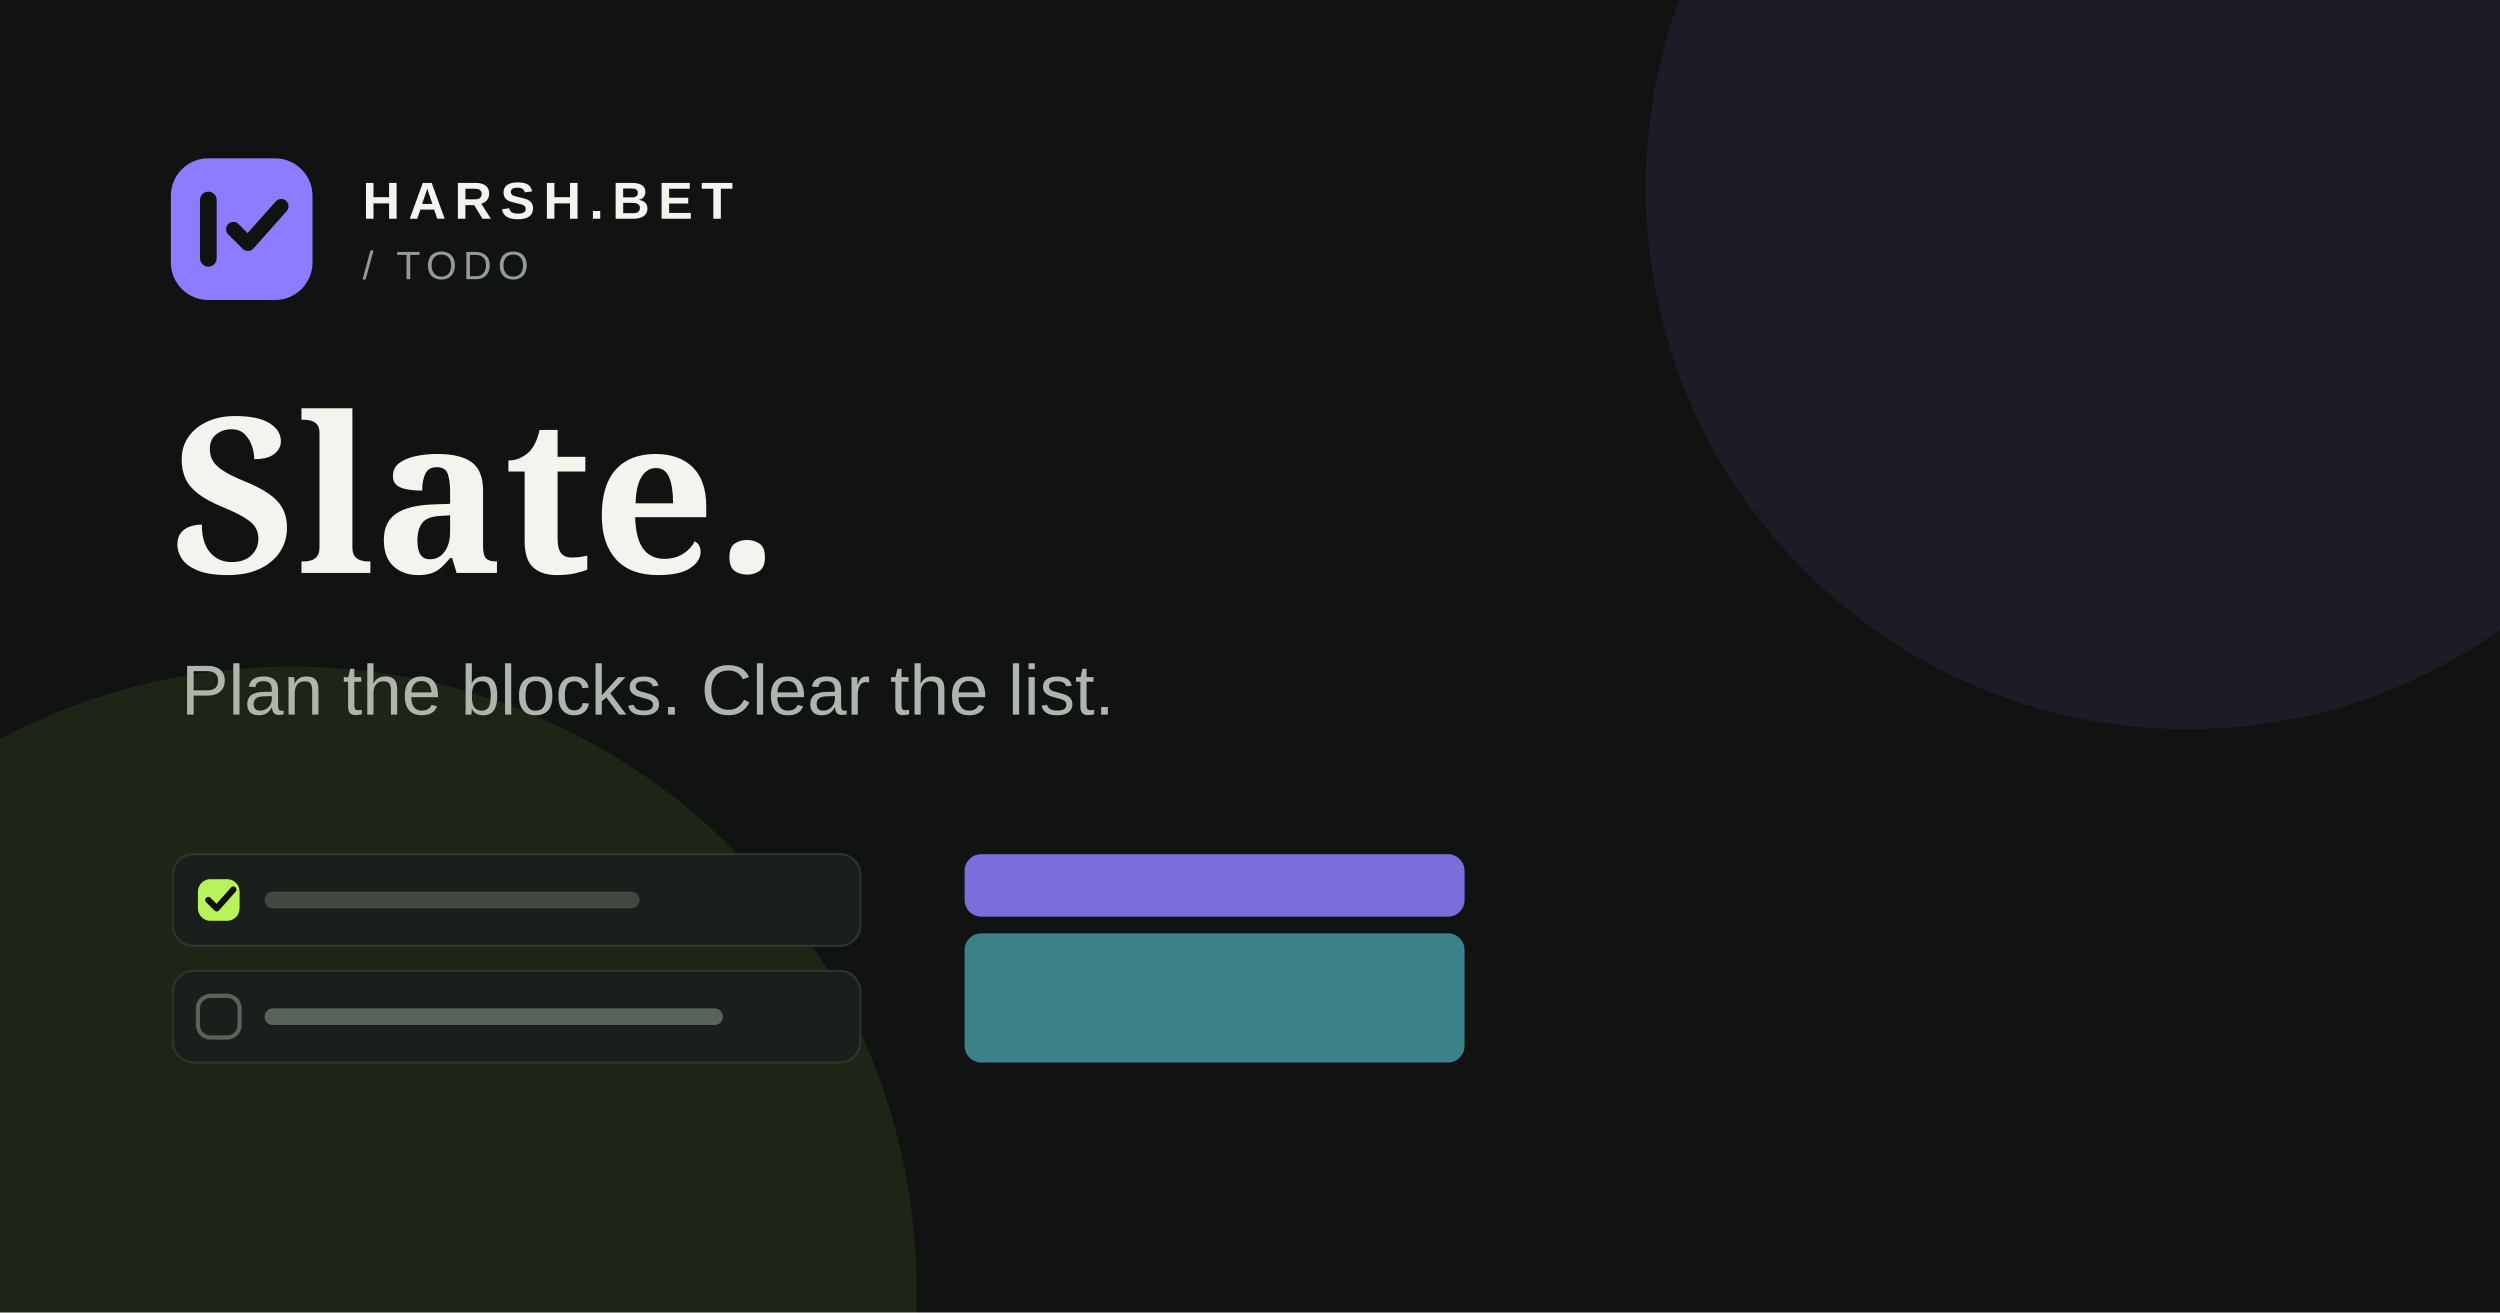
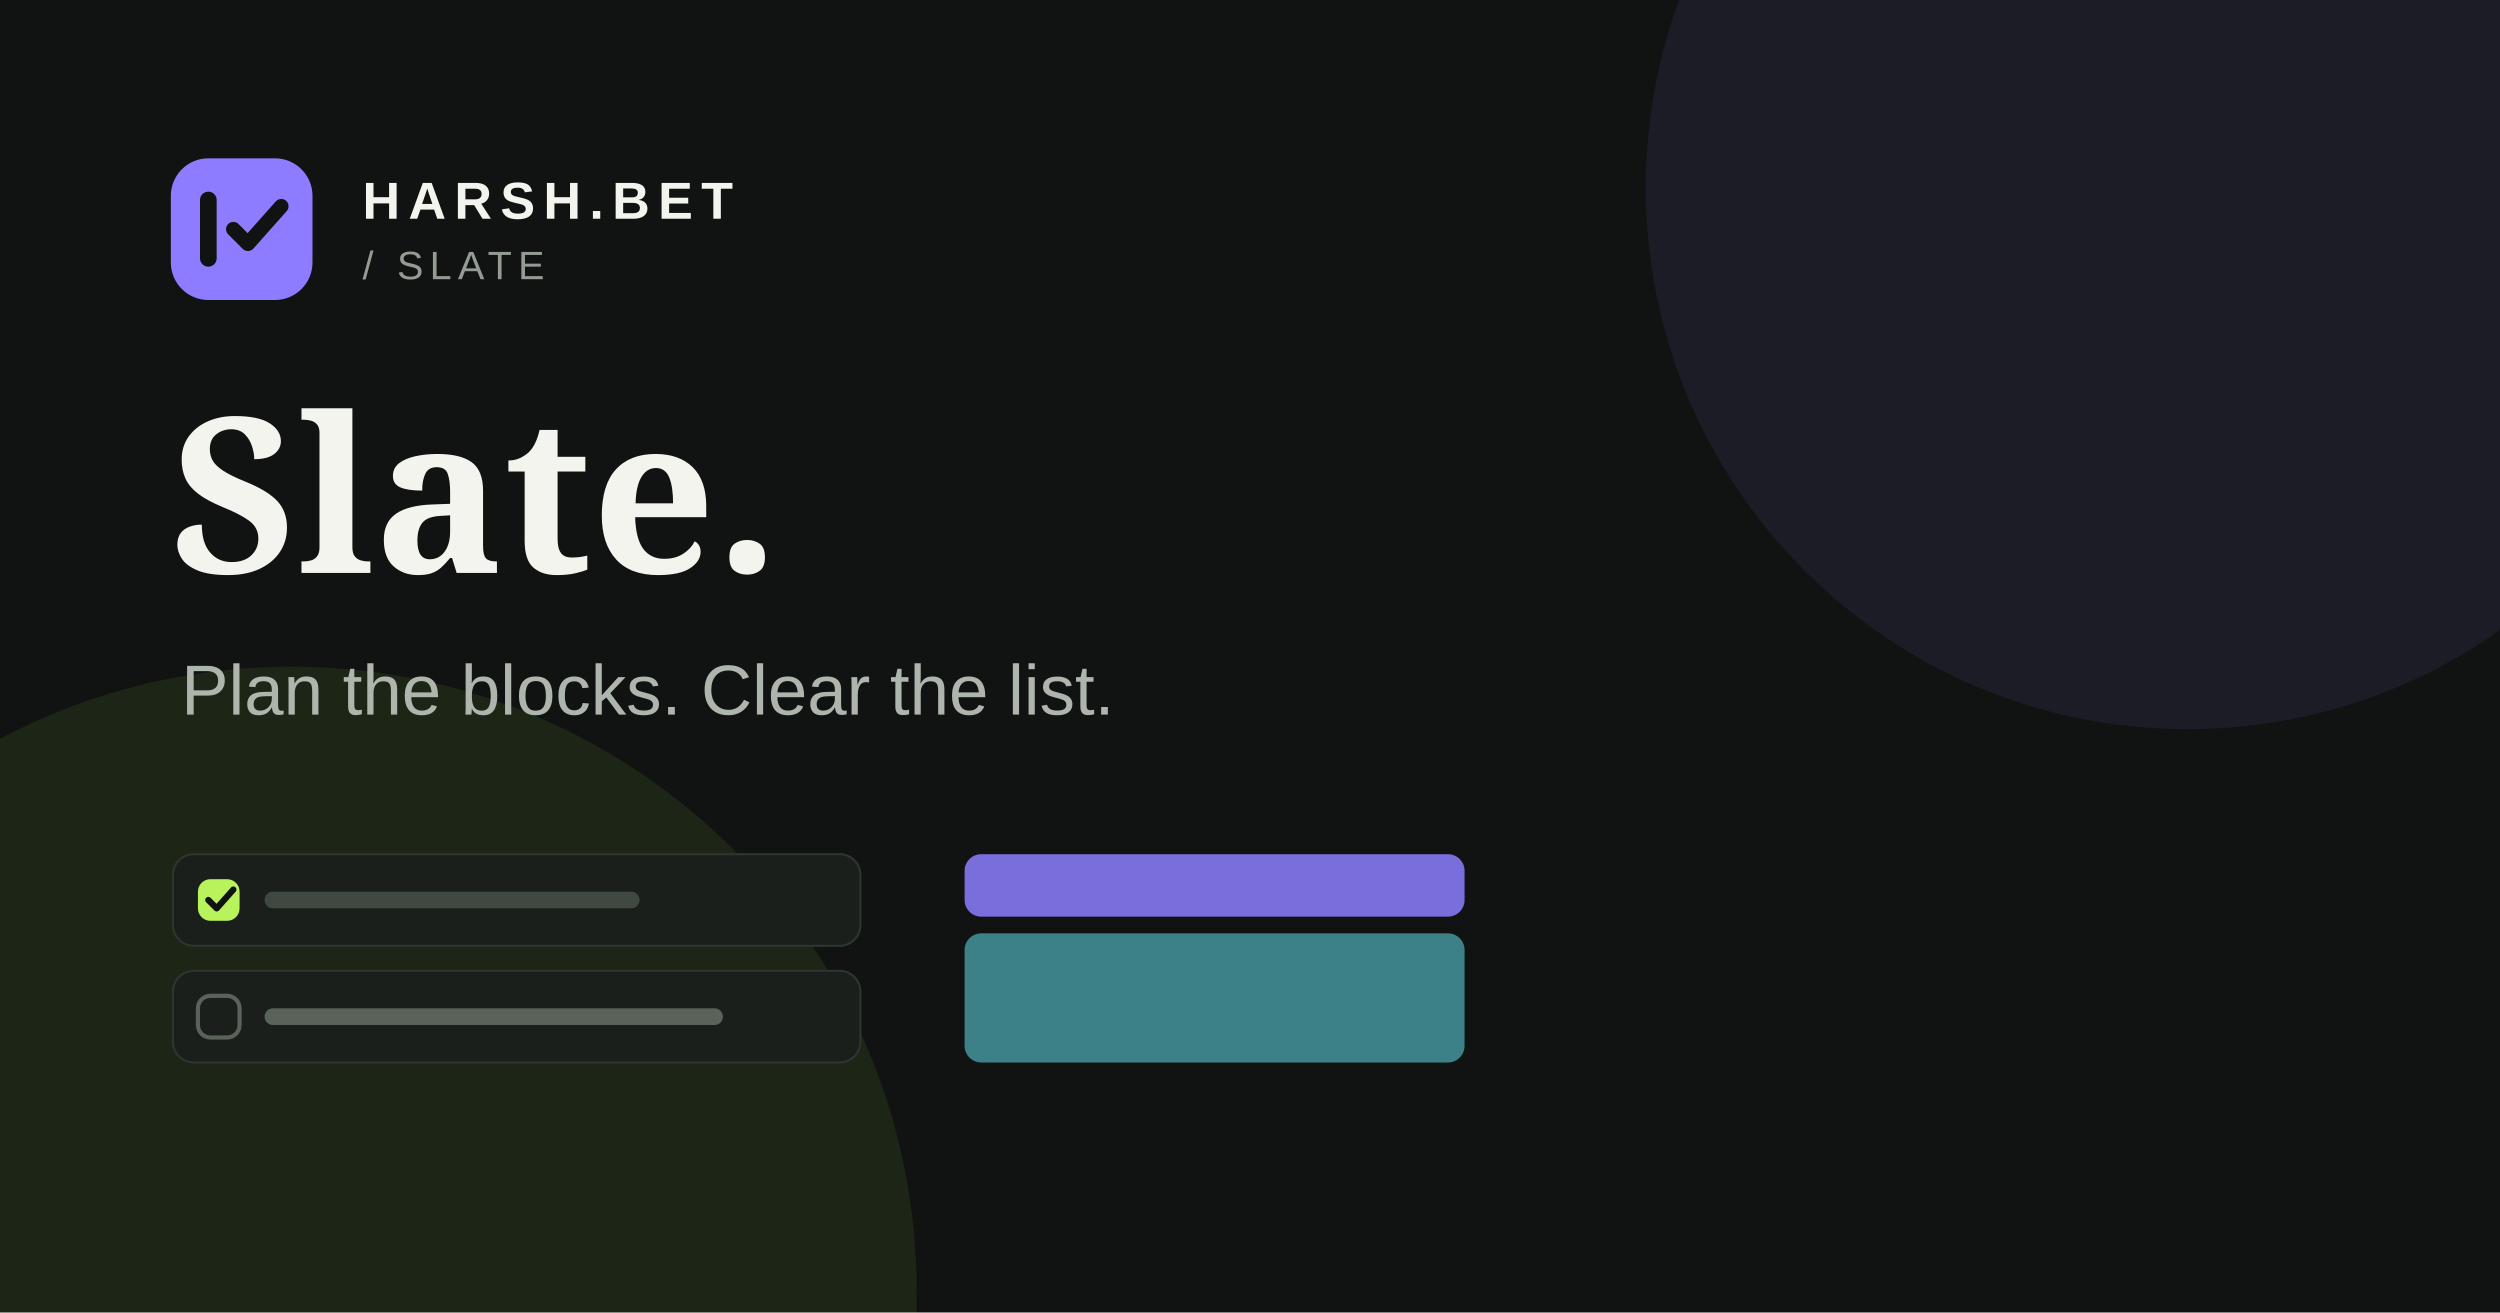
<svg xmlns="http://www.w3.org/2000/svg" width="1200" height="630" viewBox="0 0 1200 630">
  <rect width="1200" height="630" fill="#101311" />
  <circle cx="1050" cy="90" r="260" fill="#8d7cff" opacity=".09" />
  <circle cx="140" cy="620" r="300" fill="#b8f35b" opacity=".08" />
  <g transform="translate(82 76)">
    <rect width="68" height="68" rx="18" fill="#8d7cff" />
    <rect x="14" y="16" width="8" height="36" rx="4" fill="#101311" />
    <path d="m30 34 7 7 16-18" fill="none" stroke="#101311" stroke-linecap="round" stroke-linejoin="round" stroke-width="7" />
    <text x="92" y="29" fill="#f2f4ed" font-family="Arial, sans-serif" font-size="25" font-weight="700" letter-spacing="4">HARSH.BET</text>
-     <text x="92" y="58" fill="#939b92" font-family="Arial, sans-serif" font-size="19" letter-spacing="3">/ TODO</text>
+     <text x="92" y="58" fill="#939b92" font-family="Arial, sans-serif" font-size="19" letter-spacing="3">/ SLATE</text>
  </g>
  <text x="82" y="275" fill="#f2f4ed" font-family="Georgia, serif" font-size="104" font-weight="700">Slate.</text>
  <text x="87" y="343" fill="#aeb5ad" font-family="Arial, sans-serif" font-size="34">Plan the blocks. Clear the list.</text>
  <g transform="translate(83 410)">
    <rect width="330" height="44" rx="10" fill="#1a1f1b" stroke="#2d352e" />
    <rect x="12" y="12" width="20" height="20" rx="6" fill="#b8f35b" />
    <path d="m17 22 4 4 8-9" fill="none" stroke="#101311" stroke-linecap="round" stroke-linejoin="round" stroke-width="3" />
    <rect x="44" y="18" width="180" height="8" rx="4" fill="#3f4941" />
    <rect y="56" width="330" height="44" rx="10" fill="#1a1f1b" stroke="#2d352e" />
    <rect x="12" y="68" width="20" height="20" rx="6" fill="none" stroke="#59635a" stroke-width="2" />
    <rect x="44" y="74" width="220" height="8" rx="4" fill="#59635a" />
    <rect x="380" width="240" height="30" rx="8" fill="#8d7cff" opacity=".85" />
    <rect x="380" y="38" width="240" height="62" rx="8" fill="#58c9d6" opacity=".6" />
  </g>
</svg>
